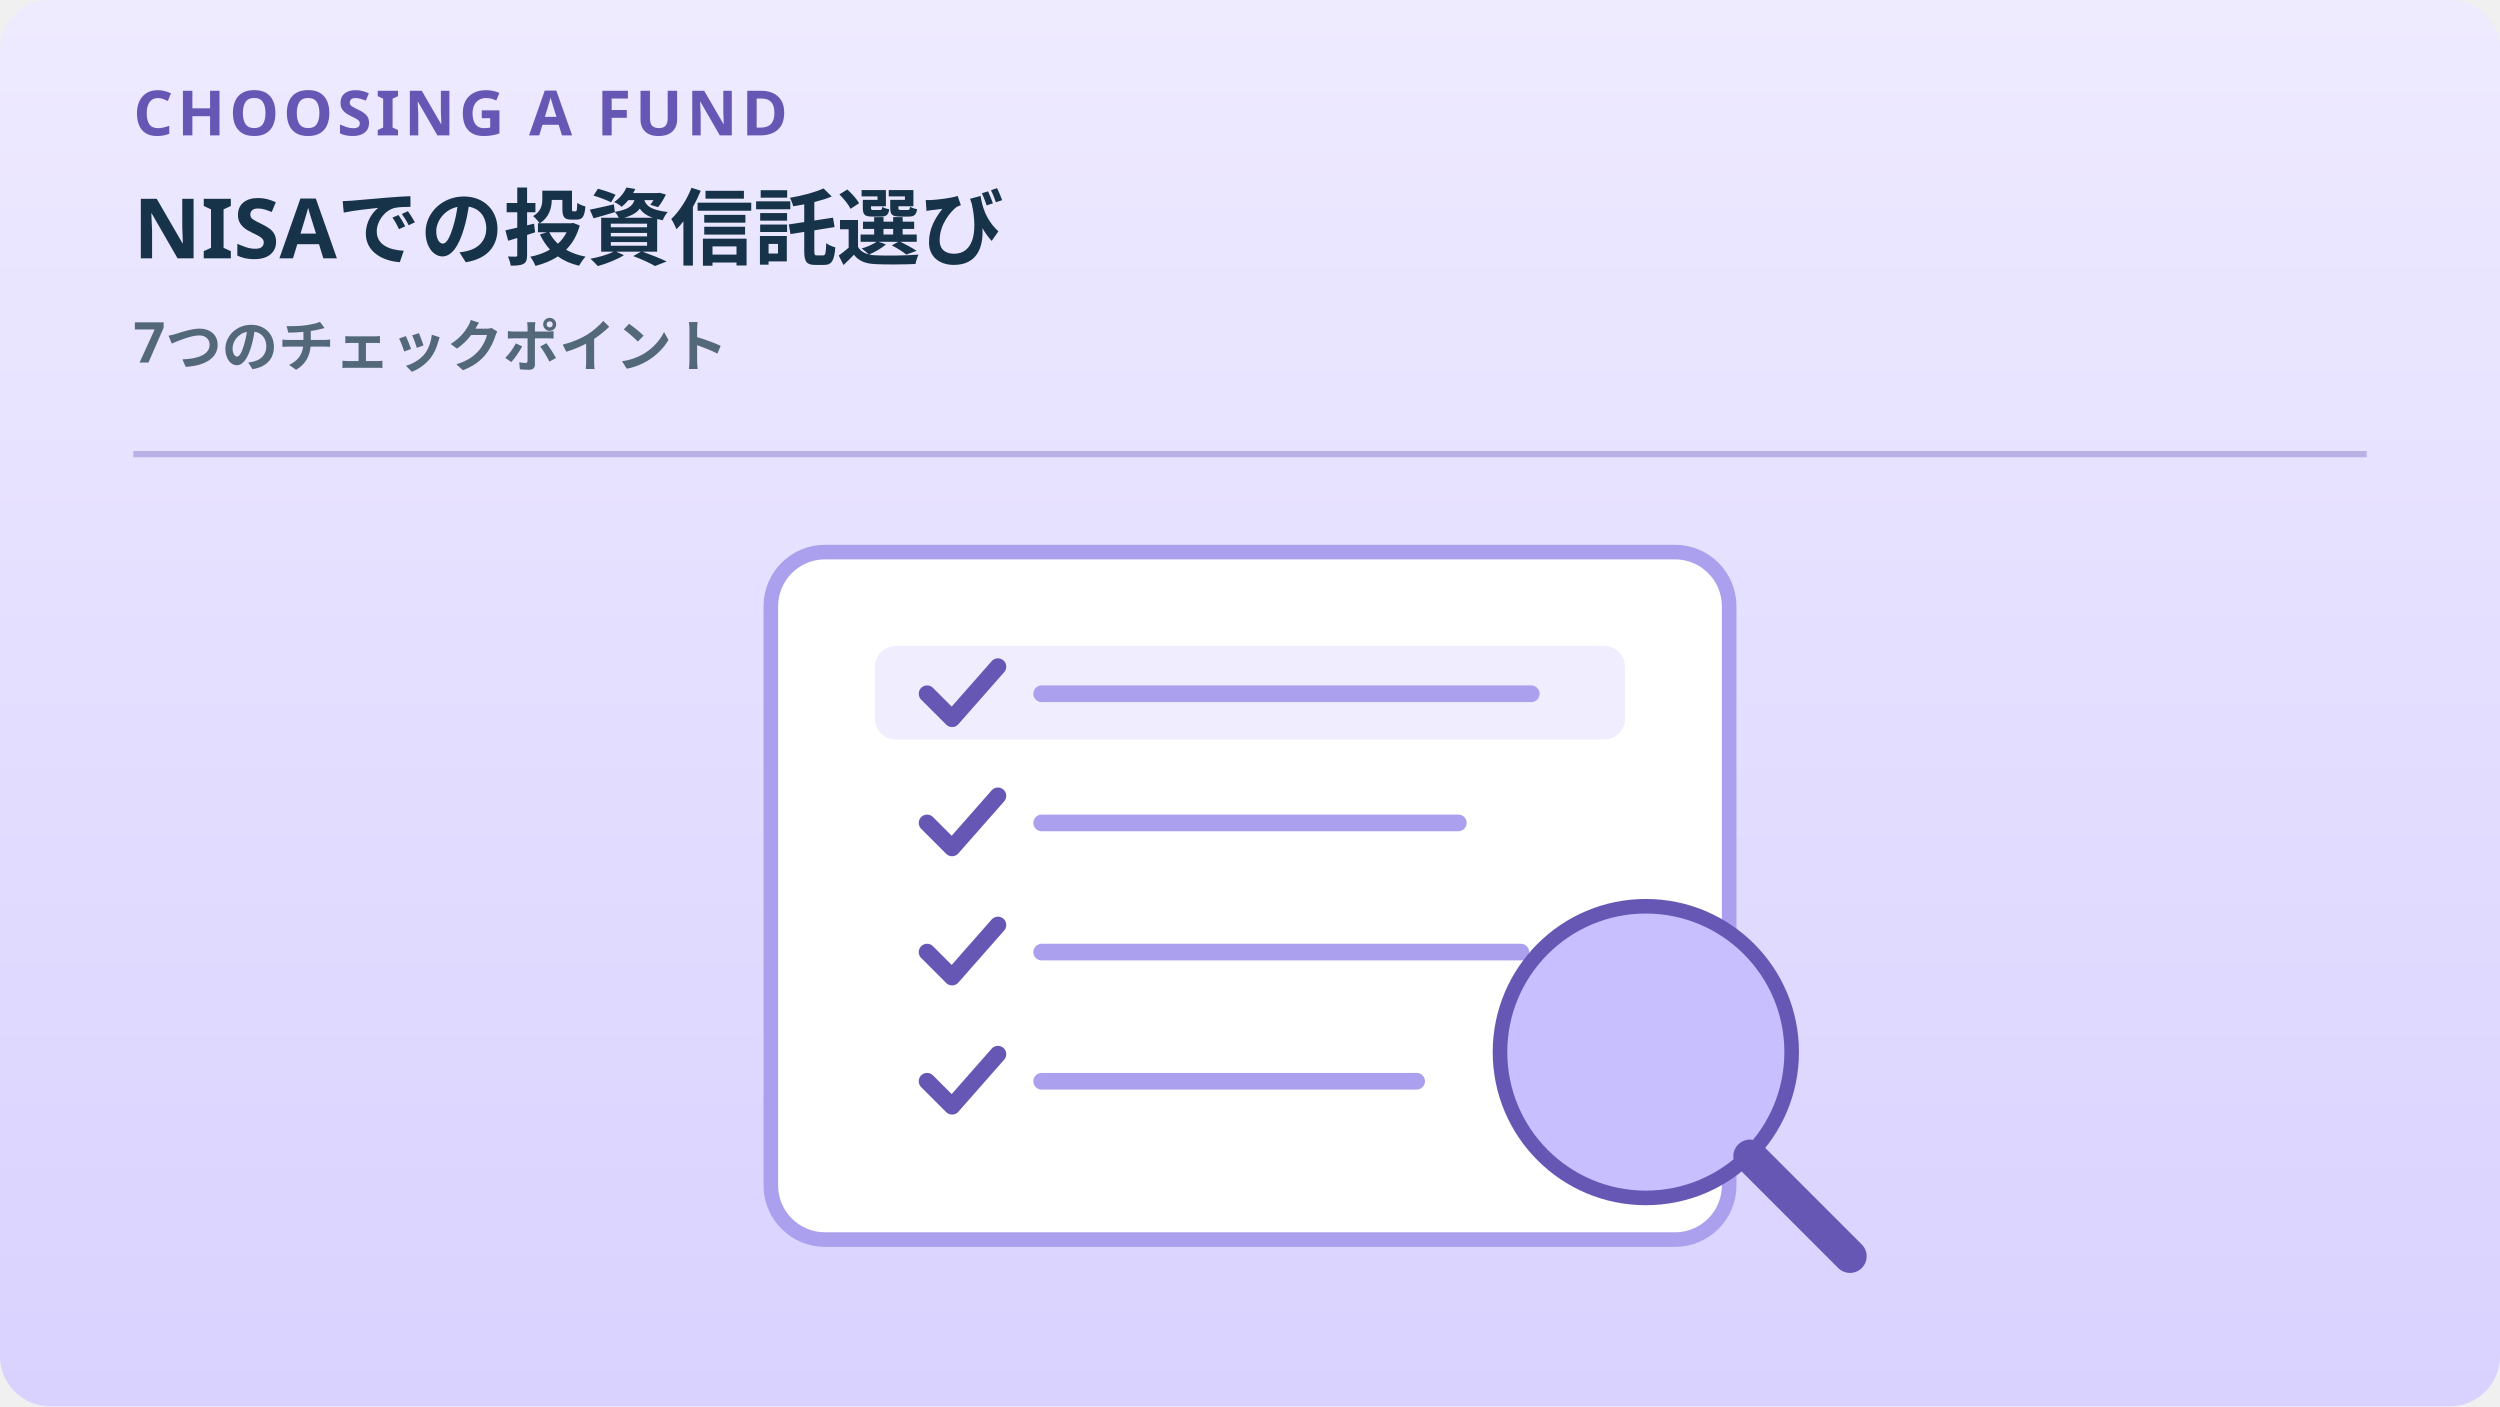
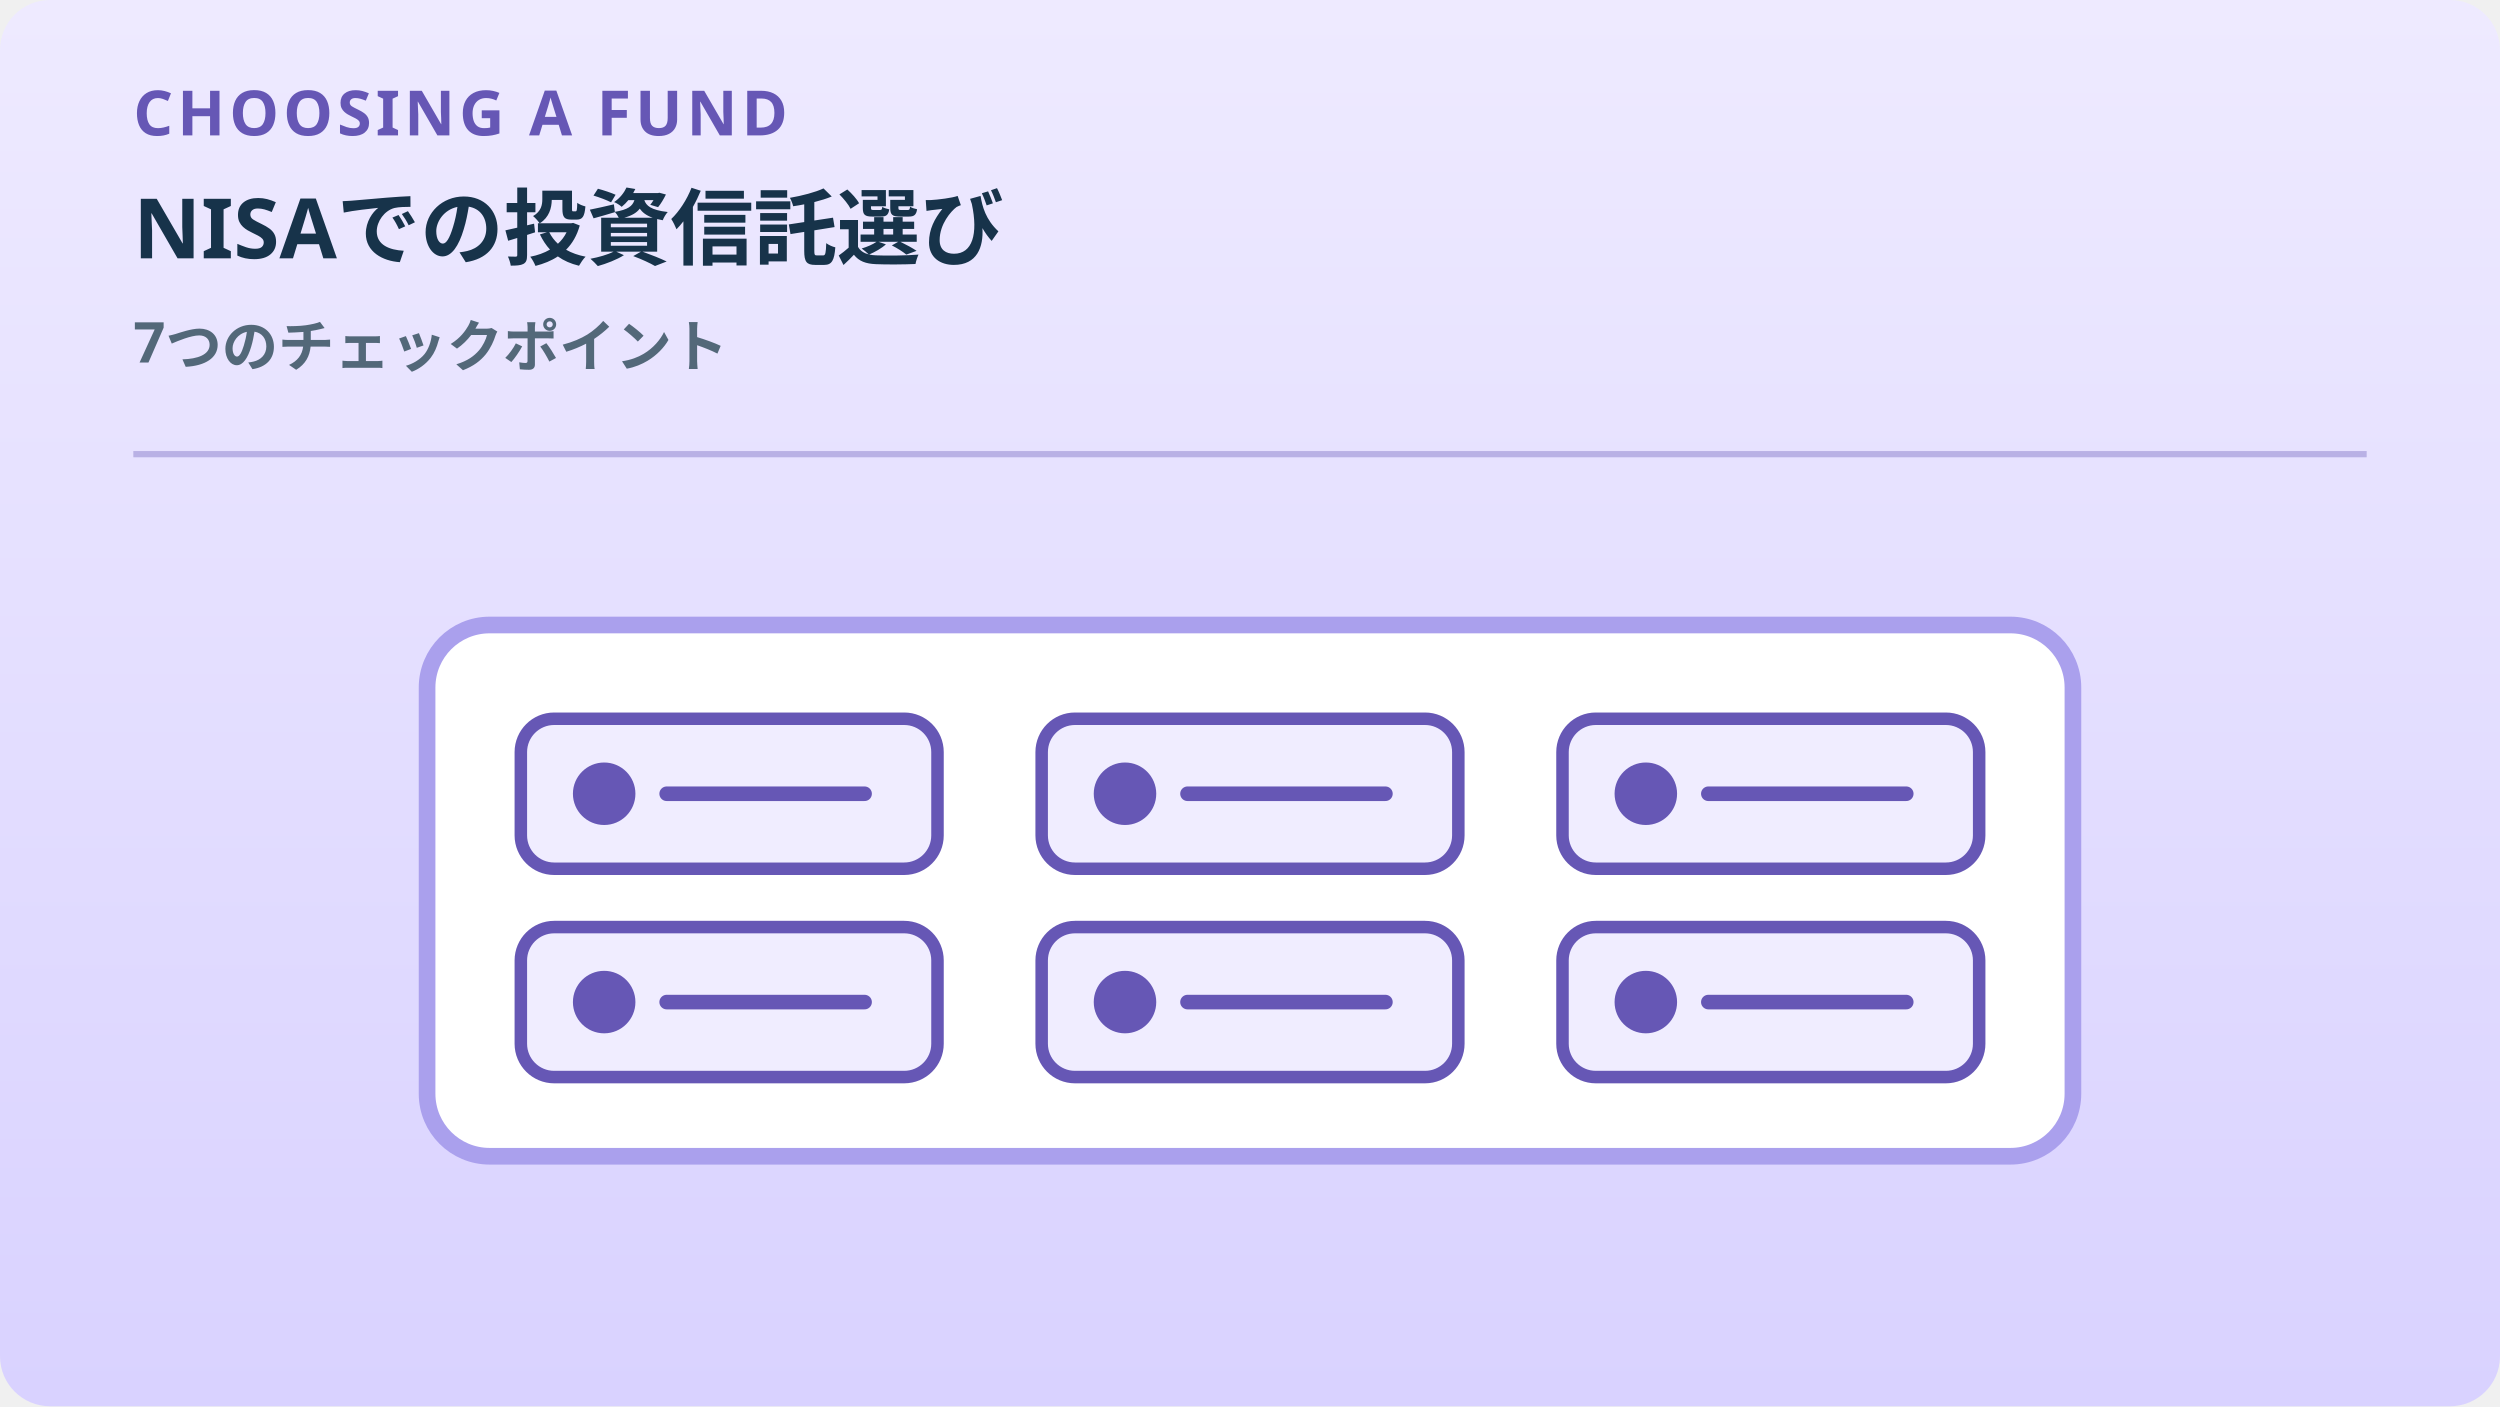
<svg xmlns="http://www.w3.org/2000/svg" width="1200" height="675" viewBox="0 0 1200 675" role="img" aria-label="NISAで投資信託を選ぶときの7つのチェックポイント">
  <defs>
    <linearGradient id="bg" x1="0" y1="0" x2="0" y2="1">
      <stop stop-color="#eeeaff" />
      <stop offset="1" stop-color="#d9d2ff" />
    </linearGradient>
  </defs>
  <rect width="1200" height="675" rx="24" fill="url(#bg)" />
  <text x="64" y="65" font-family="sans-serif" font-size="30" font-weight="700" letter-spacing="2" fill="#6657b5">CHOOSING A FUND</text>
  <text x="64" y="124" font-family="sans-serif" font-size="40" font-weight="800" fill="#17334a">NISAでの投資信託選び</text>
  <text x="64" y="174" font-family="sans-serif" font-size="27" font-weight="700" fill="#536879">7つのチェックポイント</text>
  <path d="M64 218H1136" stroke="#6657b5" stroke-opacity=".35" stroke-width="3" />
-   <g stroke-linejoin="round">
-     <rect x="370" y="265" width="460" height="330" rx="26" fill="#fff" stroke="#aaa0ed" stroke-width="7" />
-     <rect x="420" y="310" width="360" height="45" rx="10" fill="#f0edff" />
-     <path d="M445 333l12 12 22-25" fill="none" stroke="#6657b5" stroke-width="8" stroke-linecap="round" />
-     <path d="M500 333h235" stroke="#aaa0ed" stroke-width="8" stroke-linecap="round" />
-     <path d="M445 395l12 12 22-25" fill="none" stroke="#6657b5" stroke-width="8" stroke-linecap="round" />
-     <path d="M500 395h200" stroke="#aaa0ed" stroke-width="8" stroke-linecap="round" />
-     <path d="M445 457l12 12 22-25" fill="none" stroke="#6657b5" stroke-width="8" stroke-linecap="round" />
-     <path d="M500 457h230" stroke="#aaa0ed" stroke-width="8" stroke-linecap="round" />
-     <path d="M445 519l12 12 22-25" fill="none" stroke="#6657b5" stroke-width="8" stroke-linecap="round" />
-     <path d="M500 519h180" stroke="#aaa0ed" stroke-width="8" stroke-linecap="round" />
-     <circle cx="790" cy="505" r="70" fill="#c7bfff" stroke="#6657b5" stroke-width="7" />
-     <path d="M840 555l48 48" stroke="#6657b5" stroke-width="16" stroke-linecap="round" />
+   <g>
+     <rect x="205" y="300" width="790" height="255" rx="30" fill="#fff" stroke="#aaa0ed" stroke-width="8" />
+     <g fill="#f0edff" stroke="#6657b5" stroke-width="6">
+       <rect x="250" y="345" width="200" height="72" rx="16" />
+       <rect x="500" y="345" width="200" height="72" rx="16" />
+       <rect x="750" y="345" width="200" height="72" rx="16" />
+       <rect x="250" y="445" width="200" height="72" rx="16" />
+       <rect x="500" y="445" width="200" height="72" rx="16" />
+       <rect x="750" y="445" width="200" height="72" rx="16" />
+     </g>
+     <g fill="#6657b5">
+       <circle cx="290" cy="381" r="15" />
+       <circle cx="540" cy="381" r="15" />
+       <circle cx="790" cy="381" r="15" />
+       <circle cx="290" cy="481" r="15" />
+       <circle cx="540" cy="481" r="15" />
+       <circle cx="790" cy="481" r="15" />
+     </g>
+     <g stroke="#6657b5" stroke-width="7" stroke-linecap="round">
+       <path d="M320 381h95M570 381h95M820 381h95M320 481h95M570 481h95M820 481h95" />
+     </g>
  </g>
</svg>
